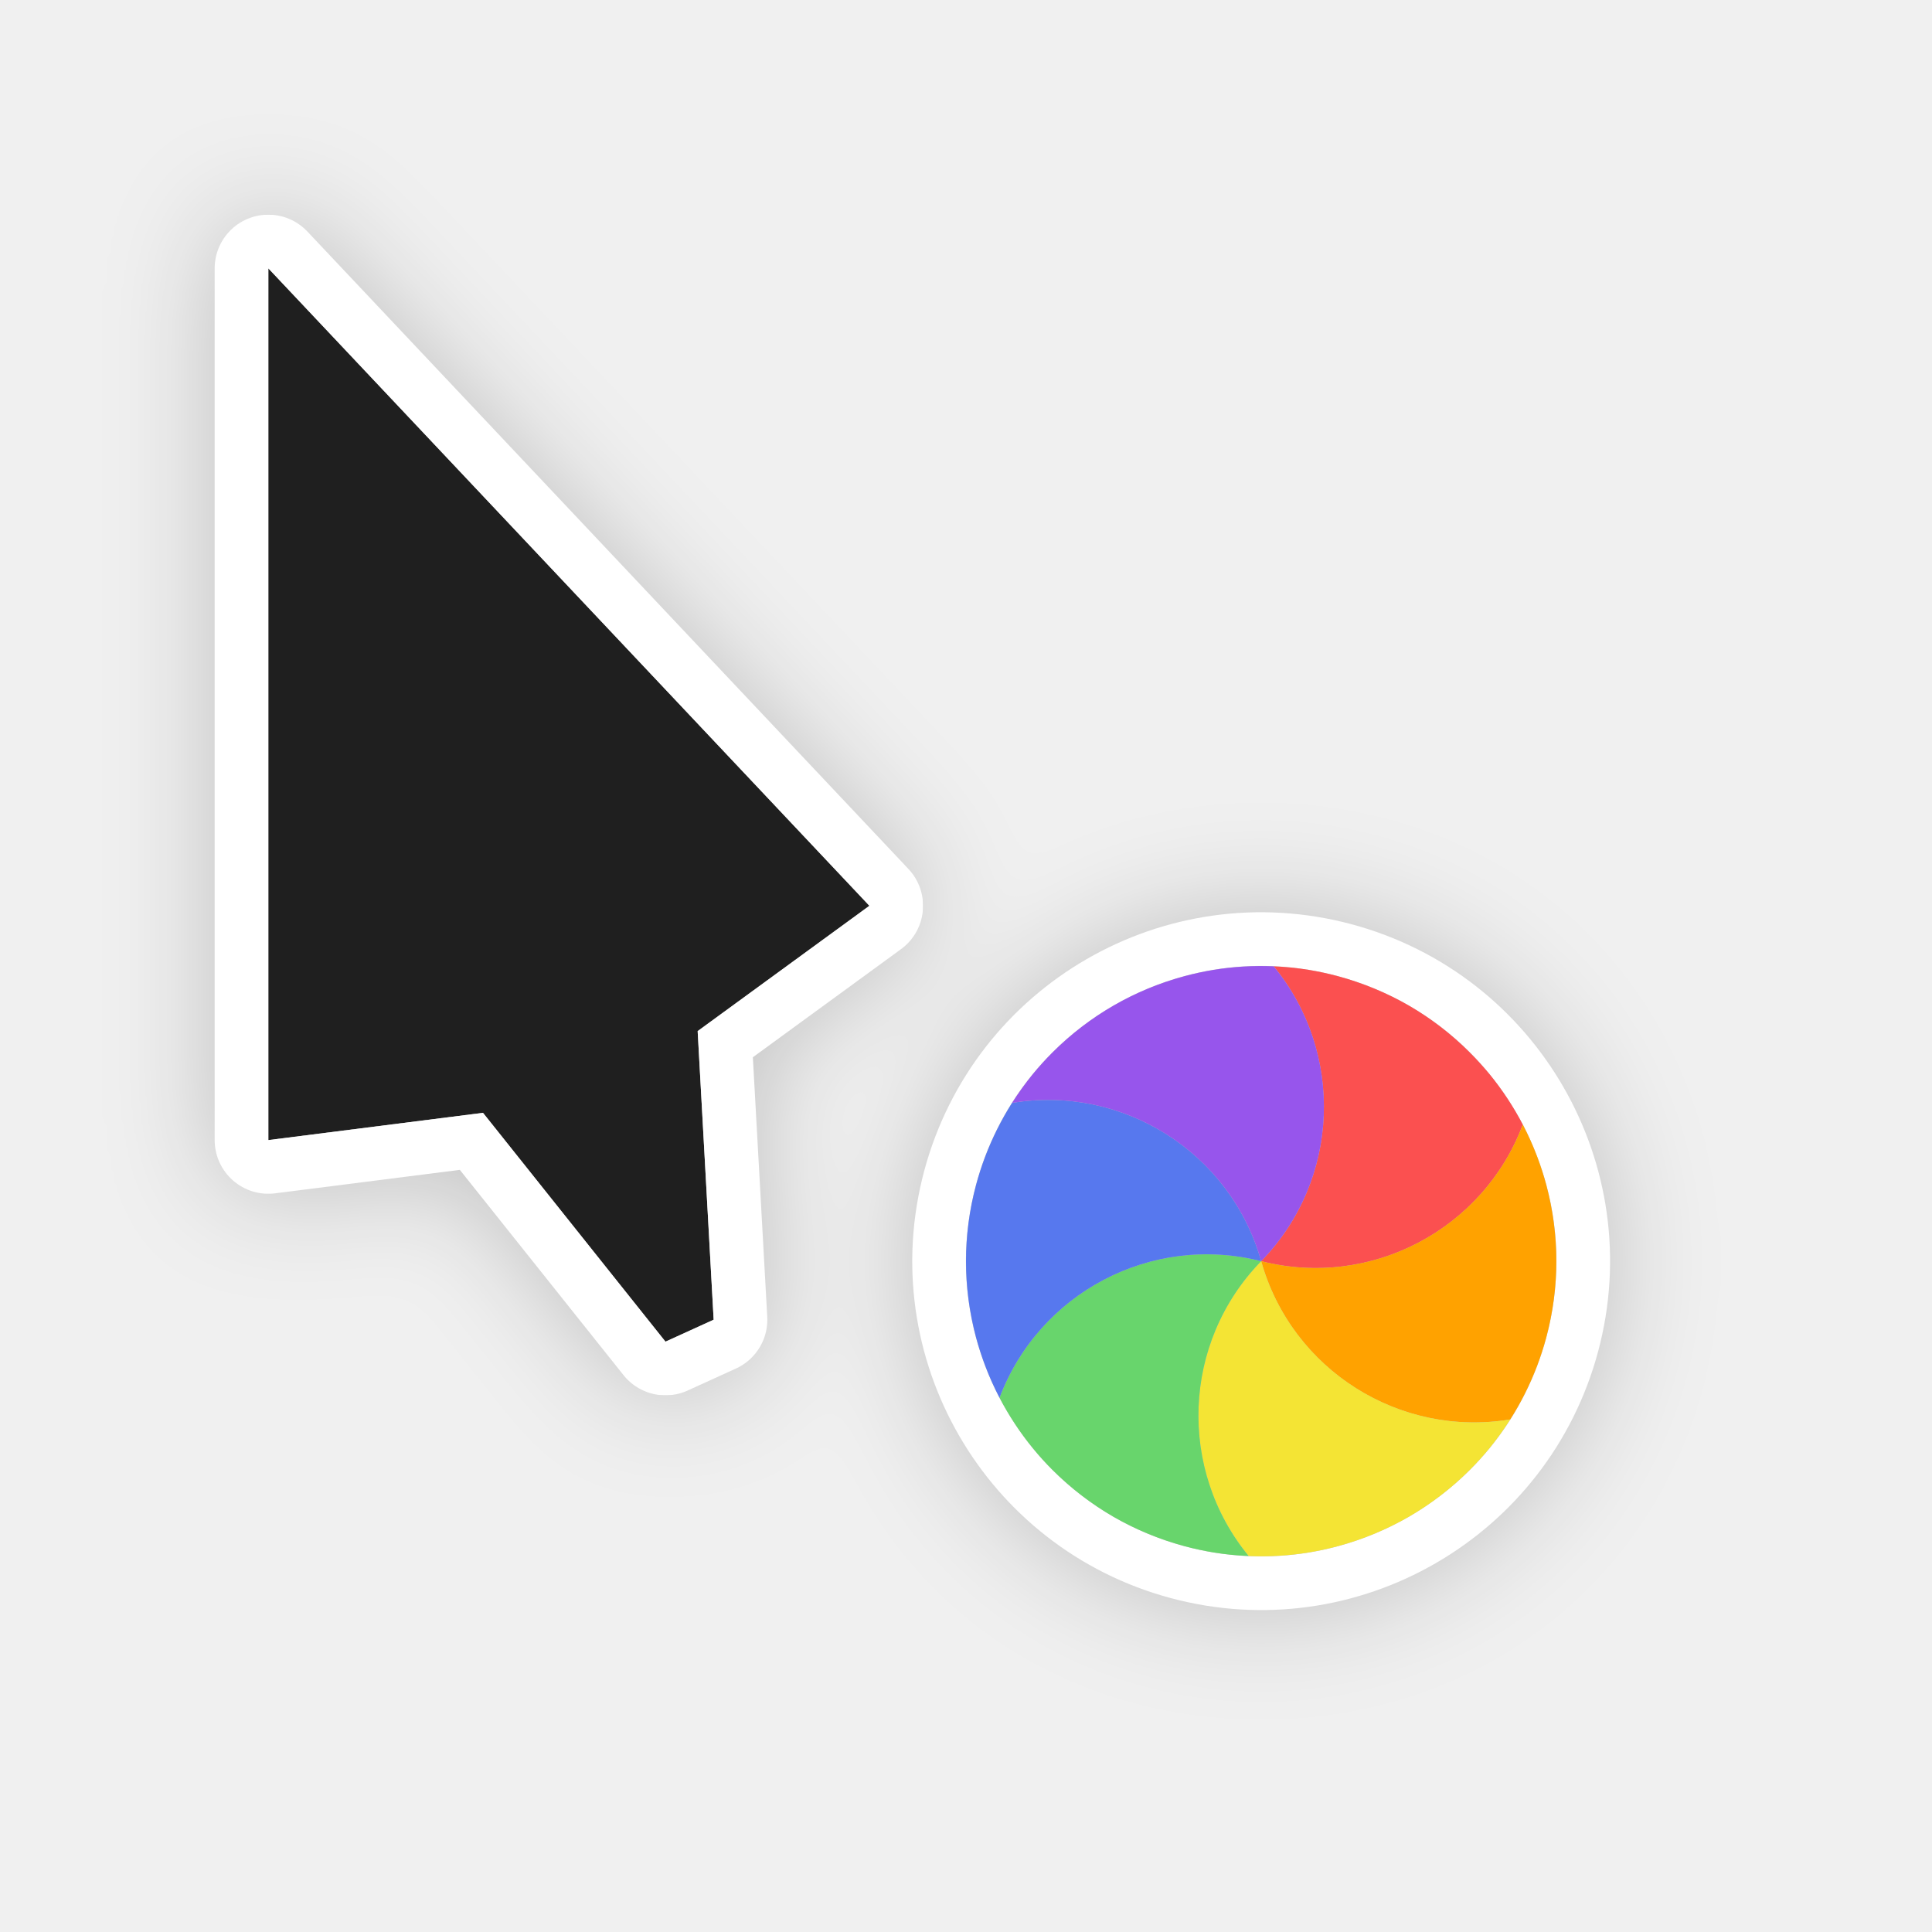
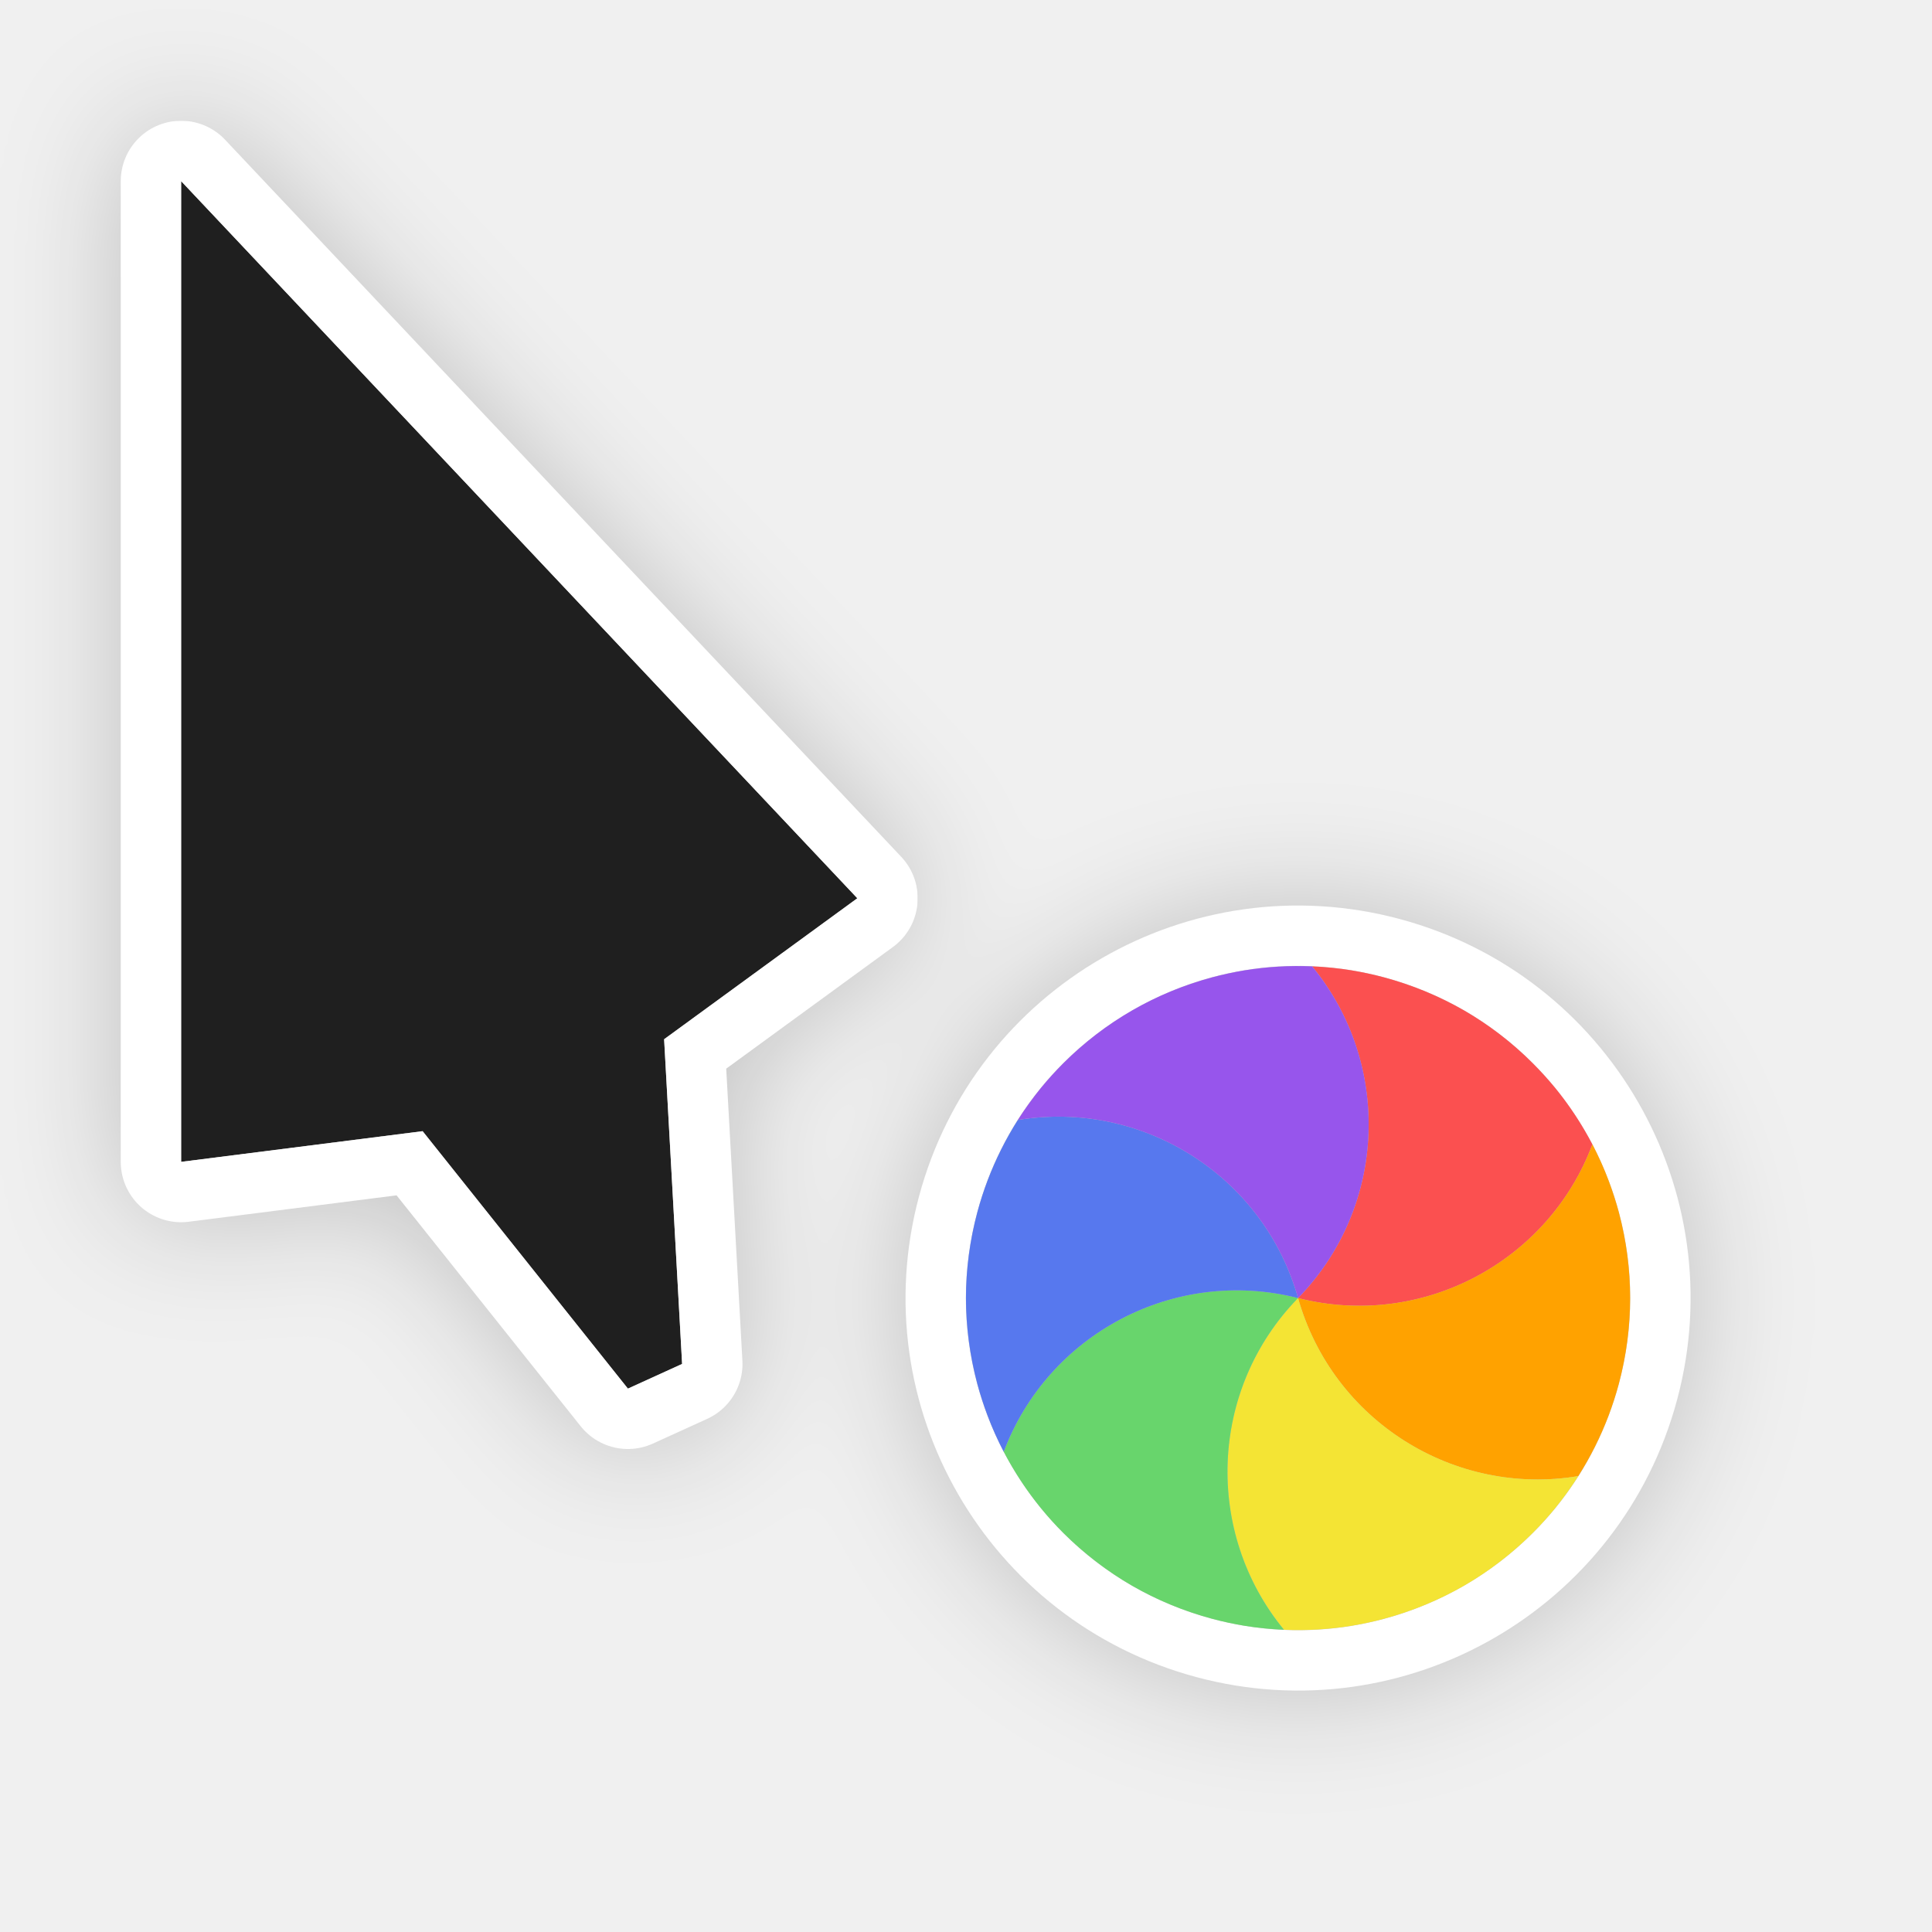
- <svg xmlns="http://www.w3.org/2000/svg" width="36" height="36" viewBox="0 0 36 36" fill="none">
+ <svg xmlns="http://www.w3.org/2000/svg" width="32" height="32" viewBox="0 0 32 32" fill="none">
  <g filter="url(#filter0_d_182_7244)">
-     <mask id="path-1-outside-1_182_7244" maskUnits="userSpaceOnUse" x="3.2" y="4" width="14" height="22" fill="black">
-       <rect fill="white" x="3.2" y="4" width="14" height="22" />
-       <path d="M16.2 16.878L5 5L5 21.244L9 20.736L12.4 25L13.298 24.591L13 19.213L16.2 16.878Z" />
+     <mask id="path-1-outside-1_182_7244" maskUnits="userSpaceOnUse" x="1.2" y="2" width="14" height="22" fill="black">
+       <rect fill="white" x="1.2" y="2" width="14" height="22" />
+       <path d="M14.2 14.878L3 3L3 19.244L7 18.736L10.4 23L11.298 22.591L11 17.213L14.2 14.878Z" />
    </mask>
-     <path d="M16.2 16.878L5 5L5 21.244L9 20.736L12.4 25L13.298 24.591L13 19.213L16.2 16.878Z" fill="#1F1F1F" />
-     <path d="M16.2 16.878L5 5L5 21.244L9 20.736L12.4 25L13.298 24.591L13 19.213L16.2 16.878Z" stroke="white" stroke-width="2" stroke-linejoin="round" mask="url(#path-1-outside-1_182_7244)" />
-     <circle cx="23.5" cy="23.5" r="6" transform="rotate(15 23.5 23.5)" stroke="white" stroke-linejoin="round" />
-     <path d="M23.733 18.006C23.951 18.015 24.169 18.037 24.386 18.072C24.565 18.102 24.744 18.14 24.923 18.188C25.399 18.316 25.843 18.502 26.25 18.736C26.657 18.972 27.04 19.263 27.388 19.612C27.519 19.743 27.642 19.879 27.758 20.019C27.995 20.309 28.201 20.623 28.375 20.955C27.644 22.903 25.551 24.021 23.5 23.5C24.977 21.984 25.054 19.612 23.733 18.006Z" fill="#FB5050" />
-     <path d="M28.375 20.954C28.476 21.148 28.566 21.348 28.643 21.553C28.707 21.723 28.764 21.898 28.812 22.076C28.939 22.552 29 23.03 29 23.5C29 23.97 28.939 24.448 28.812 24.923C28.764 25.102 28.707 25.277 28.643 25.447C28.51 25.797 28.342 26.133 28.141 26.449C26.089 26.791 24.074 25.537 23.5 23.5C25.551 24.021 27.644 22.902 28.375 20.954Z" fill="#FFA200" />
-     <path d="M28.142 26.449C28.024 26.633 27.896 26.811 27.758 26.981C27.643 27.121 27.52 27.257 27.389 27.388C27.041 27.736 26.657 28.028 26.25 28.264C25.843 28.498 25.399 28.684 24.923 28.812C24.744 28.86 24.565 28.898 24.386 28.928C24.016 28.988 23.641 29.01 23.267 28.994C21.945 27.388 22.023 25.016 23.5 23.5C24.075 25.537 26.09 26.79 28.142 26.449Z" fill="#F4E434" />
-     <path d="M23.267 28.994C23.049 28.985 22.831 28.963 22.614 28.928C22.435 28.898 22.256 28.86 22.077 28.812C21.601 28.684 21.157 28.498 20.75 28.264C20.343 28.028 19.96 27.737 19.611 27.389C19.48 27.258 19.357 27.122 19.242 26.981C19.005 26.691 18.799 26.377 18.625 26.045C19.356 24.097 21.449 22.979 23.5 23.5C22.023 25.016 21.946 27.388 23.267 28.994Z" fill="#68D56C" />
-     <path d="M18.625 26.046C18.524 25.852 18.434 25.652 18.357 25.447C18.293 25.277 18.236 25.102 18.188 24.924C18.061 24.448 18 23.97 18 23.5C18 23.03 18.061 22.552 18.188 22.077C18.236 21.898 18.293 21.723 18.357 21.553C18.49 21.203 18.658 20.867 18.858 20.551C20.91 20.21 22.926 21.463 23.5 23.5C21.448 22.979 19.356 24.098 18.625 26.046Z" fill="#5778EE" />
-     <path d="M18.858 20.551C18.975 20.367 19.104 20.189 19.242 20.019C19.357 19.879 19.48 19.743 19.611 19.612C19.959 19.264 20.343 18.972 20.75 18.737C21.157 18.502 21.601 18.316 22.077 18.188C22.256 18.14 22.435 18.102 22.614 18.072C22.984 18.012 23.359 17.99 23.733 18.006C25.055 19.612 24.977 21.984 23.5 23.5C22.925 21.463 20.91 20.21 18.858 20.551Z" fill="#9755EC" />
+     <path d="M14.2 14.878L3 3L3 19.244L7 18.736L10.4 23L11.298 22.591L11 17.213L14.2 14.878Z" fill="#1F1F1F" />
+     <path d="M14.2 14.878L3 3L3 19.244L7 18.736L10.4 23L11.298 22.591L11 17.213L14.2 14.878Z" stroke="white" stroke-width="2" stroke-linejoin="round" mask="url(#path-1-outside-1_182_7244)" />
+     <circle cx="21.5" cy="21.5" r="6" transform="rotate(15 21.5 21.5)" stroke="white" stroke-linejoin="round" />
+     <path d="M21.733 16.006C21.951 16.015 22.169 16.037 22.386 16.072C22.565 16.102 22.744 16.14 22.923 16.188C23.399 16.316 23.843 16.502 24.25 16.736C24.657 16.972 25.04 17.263 25.388 17.612C25.519 17.743 25.642 17.879 25.758 18.019C25.995 18.309 26.201 18.623 26.375 18.955C25.644 20.903 23.551 22.021 21.5 21.5C22.977 19.984 23.054 17.612 21.733 16.006Z" fill="#FB5050" />
+     <path d="M26.375 18.954C26.476 19.148 26.566 19.348 26.643 19.553C26.707 19.723 26.764 19.898 26.812 20.076C26.939 20.552 27 21.03 27 21.5C27 21.97 26.939 22.448 26.812 22.923C26.764 23.102 26.707 23.277 26.643 23.447C26.51 23.797 26.342 24.133 26.141 24.449C24.089 24.791 22.074 23.537 21.5 21.5C23.551 22.021 25.644 20.902 26.375 18.954Z" fill="#FFA200" />
+     <path d="M26.142 24.449C26.024 24.633 25.896 24.811 25.758 24.981C25.643 25.121 25.52 25.257 25.389 25.388C25.041 25.736 24.657 26.028 24.25 26.264C23.843 26.498 23.399 26.684 22.923 26.812C22.744 26.86 22.565 26.898 22.386 26.928C22.016 26.988 21.641 27.01 21.267 26.994C19.945 25.388 20.023 23.016 21.5 21.5C22.075 23.537 24.09 24.79 26.142 24.449Z" fill="#F4E434" />
+     <path d="M21.267 26.994C21.049 26.985 20.831 26.963 20.614 26.928C20.435 26.898 20.256 26.86 20.077 26.812C19.601 26.684 19.157 26.498 18.75 26.264C18.343 26.028 17.96 25.737 17.611 25.389C17.48 25.258 17.357 25.122 17.242 24.981C17.005 24.691 16.799 24.377 16.625 24.045C17.356 22.097 19.449 20.979 21.5 21.5C20.023 23.016 19.946 25.388 21.267 26.994Z" fill="#68D56C" />
+     <path d="M16.625 24.046C16.524 23.852 16.434 23.652 16.357 23.447C16.293 23.277 16.236 23.102 16.188 22.924C16.061 22.448 16 21.97 15.999 21.5C16 21.03 16.061 20.552 16.188 20.077C16.236 19.898 16.293 19.723 16.357 19.553C16.49 19.203 16.658 18.867 16.858 18.551C18.91 18.21 20.926 19.463 21.5 21.5C19.448 20.979 17.356 22.098 16.625 24.046Z" fill="#5778EE" />
+     <path d="M16.858 18.551C16.975 18.367 17.104 18.189 17.242 18.019C17.357 17.879 17.48 17.743 17.611 17.612C17.959 17.264 18.343 16.972 18.75 16.737C19.157 16.502 19.601 16.316 20.077 16.188C20.256 16.14 20.435 16.102 20.614 16.072C20.984 16.012 21.359 15.99 21.733 16.006C23.055 17.612 22.977 19.984 21.5 21.5C20.925 19.463 18.91 18.21 16.858 18.551Z" fill="#9755EC" />
  </g>
  <defs>
-     <filter id="filter0_d_182_7244" x="0" y="0" width="36" height="36" filterUnits="userSpaceOnUse" color-interpolation-filters="sRGB">
+     <filter id="filter0_d_182_7244" x="-2" y="-2" width="36" height="36" filterUnits="userSpaceOnUse" color-interpolation-filters="sRGB">
      <feFlood flood-opacity="0" result="BackgroundImageFix" />
      <feColorMatrix in="SourceAlpha" type="matrix" values="0 0 0 0 0 0 0 0 0 0 0 0 0 0 0 0 0 0 127 0" result="hardAlpha" />
      <feOffset />
      <feGaussianBlur stdDeviation="1" />
      <feColorMatrix type="matrix" values="0 0 0 0 0 0 0 0 0 0 0 0 0 0 0 0 0 0 0.2 0" />
      <feBlend mode="normal" in2="BackgroundImageFix" result="effect1_dropShadow_182_7244" />
      <feBlend mode="normal" in="SourceGraphic" in2="effect1_dropShadow_182_7244" result="shape" />
    </filter>
  </defs>
</svg>
